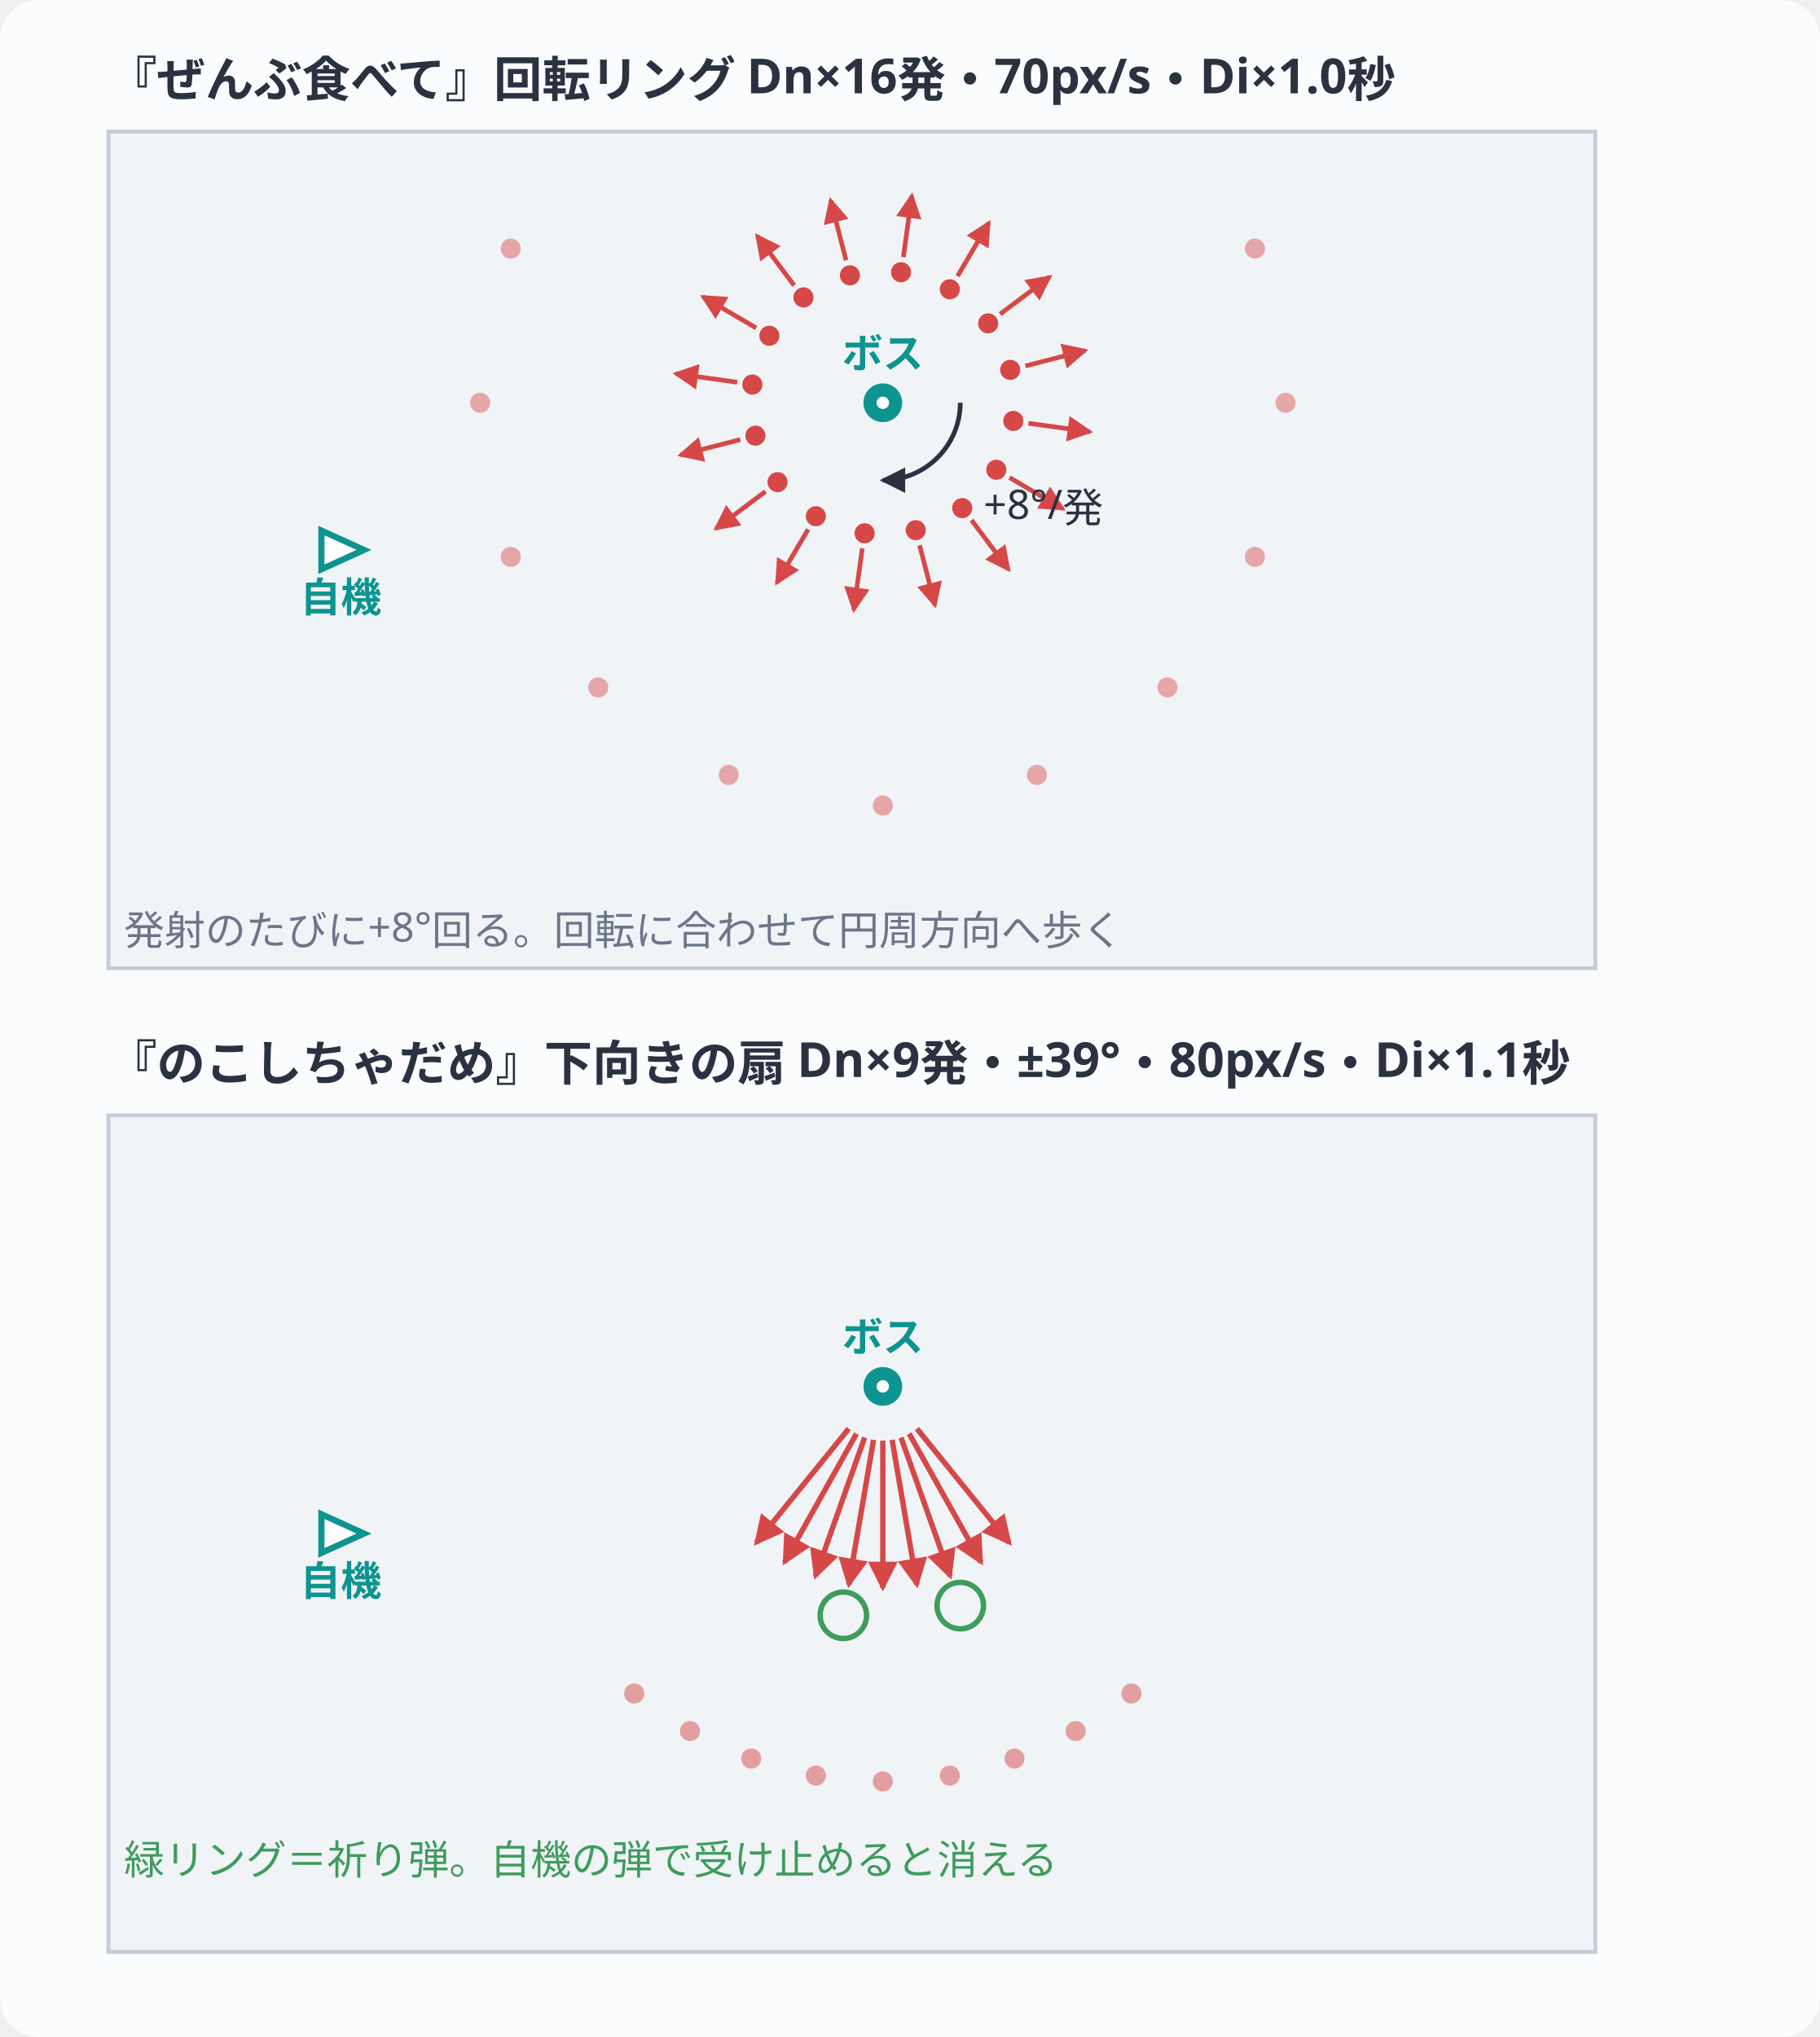
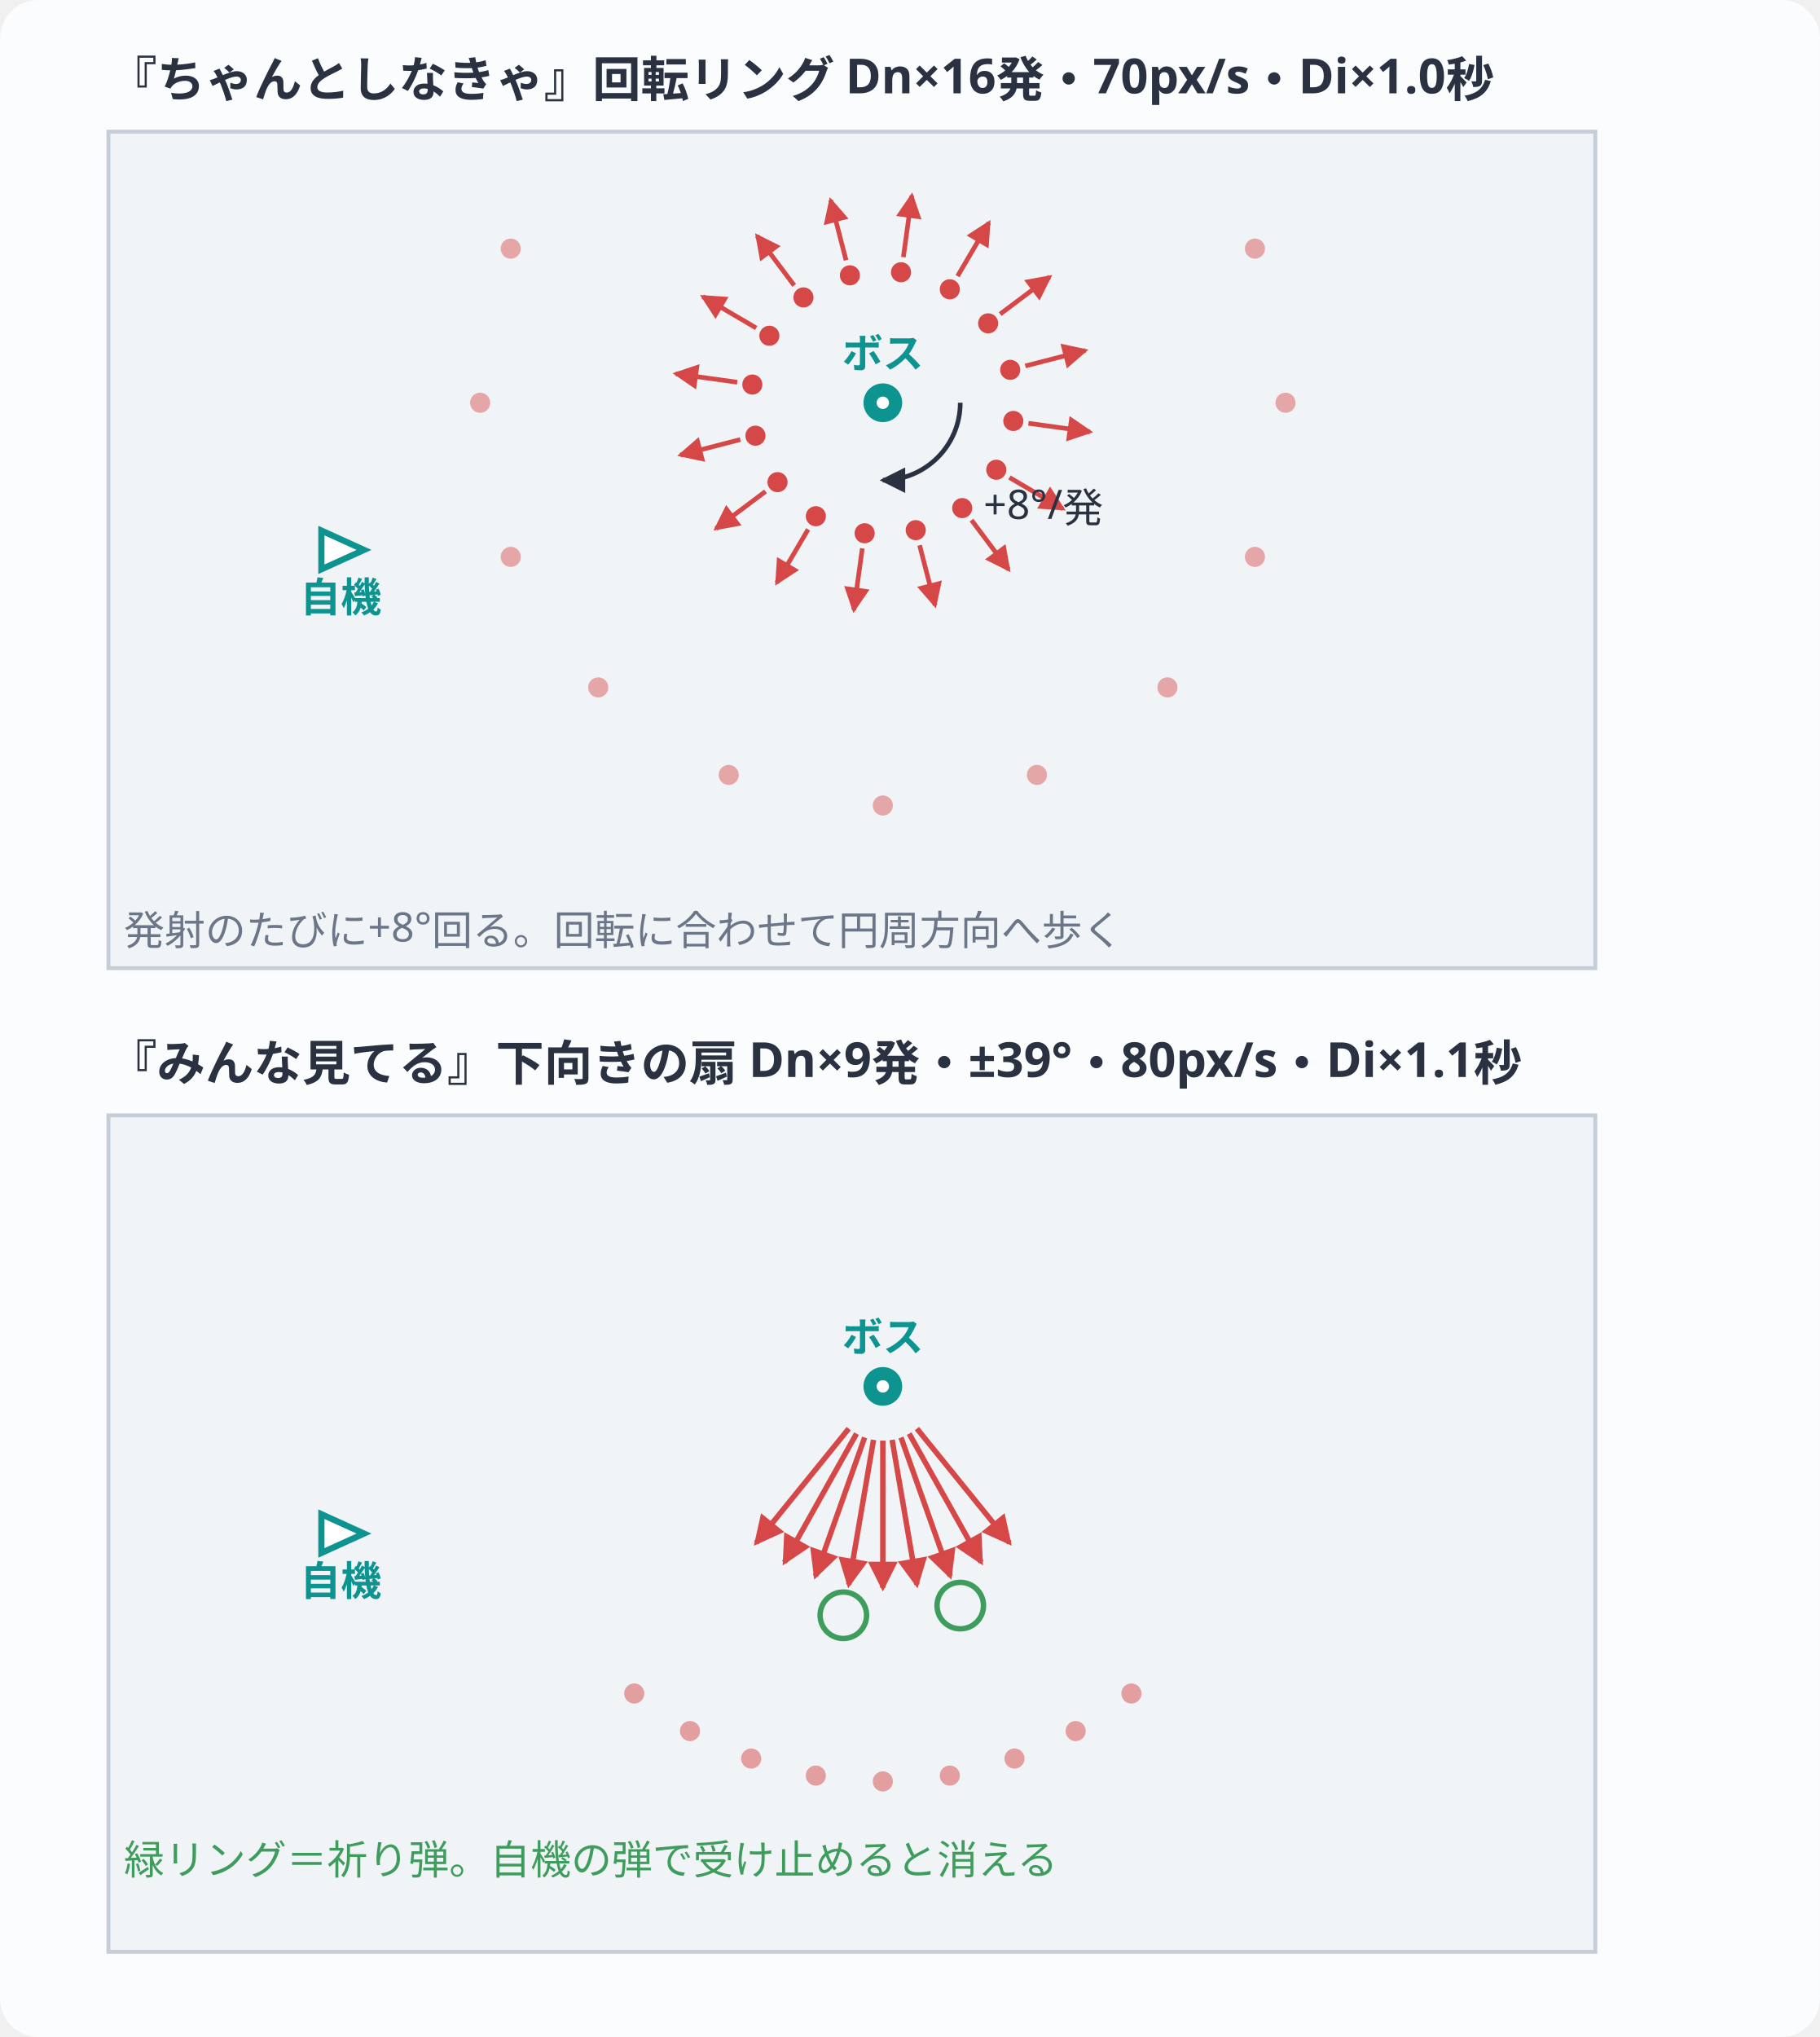
<svg xmlns="http://www.w3.org/2000/svg" viewBox="0 0 470 526" font-family="'Hiragino Sans','Noto Sans JP','Yu Gothic UI',Meiryo,sans-serif">
  <defs>
    <marker id="mI" viewBox="0 0 8 8" refX="7" refY="4" markerWidth="5.5" markerHeight="5.5" orient="auto">
      <path d="M0,0L8,4L0,8z" fill="#2A3242" />
    </marker>
    <marker id="mT" viewBox="0 0 8 8" refX="7" refY="4" markerWidth="5.5" markerHeight="5.5" orient="auto">
      <path d="M0,0L8,4L0,8z" fill="#0E9490" />
    </marker>
    <marker id="mR" viewBox="0 0 8 8" refX="7" refY="4" markerWidth="5.5" markerHeight="5.5" orient="auto">
      <path d="M0,0L8,4L0,8z" fill="#D64848" />
    </marker>
    <marker id="mG" viewBox="0 0 8 8" refX="7" refY="4" markerWidth="6" markerHeight="6" orient="auto">
      <path d="M0,0L8,4L0,8z" fill="#3E9C5C" />
    </marker>
  </defs>
  <rect x="0" y="0" width="470" height="526" rx="10" fill="#FBFCFD" />
-   <text x="28" y="25" font-size="12.5" font-weight="700" fill="#2A3242">『ぜんぶ食べて』回転リング Dn×16発・70px/s・Di×1.0秒</text>
+   <text x="28" y="25" font-size="12.5" font-weight="700" fill="#2A3242">『ちゃんとしなきゃ』回転リング Dn×16発・70px/s・Di×1.0秒</text>
  <clipPath id="c10">
    <rect x="28" y="34" width="384" height="216" />
  </clipPath>
  <rect x="28" y="34" width="384" height="216" fill="#F1F4F7" stroke="#C4CDD8" />
  <g clip-path="url(#c10)">
    <circle cx="232.7" cy="70.3" r="2.6" fill="#D64848" opacity="1" />
    <line x1="233.3" y1="66.4" x2="235.5" y2="50.5" stroke="#D64848" stroke-width="1.2" opacity="1" marker-end="url(#mR)" />
    <circle cx="228" cy="0" r="2.6" fill="#D64848" opacity="0.45" />
    <circle cx="245.3" cy="74.7" r="2.6" fill="#D64848" opacity="1" />
    <line x1="247.3" y1="71.3" x2="255.4" y2="57.5" stroke="#D64848" stroke-width="1.2" opacity="1" marker-end="url(#mR)" />
    <circle cx="267.8" cy="7.9" r="2.6" fill="#D64848" opacity="0.45" />
    <circle cx="255.2" cy="83.5" r="2.6" fill="#D64848" opacity="1" />
    <line x1="258.3" y1="81.1" x2="271.1" y2="71.5" stroke="#D64848" stroke-width="1.2" opacity="1" marker-end="url(#mR)" />
    <circle cx="301.5" cy="30.5" r="2.6" fill="#D64848" opacity="0.45" />
    <circle cx="260.9" cy="95.5" r="2.6" fill="#D64848" opacity="1" />
    <line x1="264.8" y1="94.5" x2="280.3" y2="90.5" stroke="#D64848" stroke-width="1.2" opacity="1" marker-end="url(#mR)" />
    <circle cx="324.1" cy="64.2" r="2.6" fill="#D64848" opacity="0.45" />
    <circle cx="261.7" cy="108.7" r="2.6" fill="#D64848" opacity="1" />
    <line x1="265.6" y1="109.3" x2="281.5" y2="111.5" stroke="#D64848" stroke-width="1.2" opacity="1" marker-end="url(#mR)" />
    <circle cx="332" cy="104" r="2.6" fill="#D64848" opacity="0.45" />
    <circle cx="257.3" cy="121.3" r="2.6" fill="#D64848" opacity="1" />
    <line x1="260.7" y1="123.3" x2="274.5" y2="131.4" stroke="#D64848" stroke-width="1.2" opacity="1" marker-end="url(#mR)" />
    <circle cx="324.1" cy="143.8" r="2.6" fill="#D64848" opacity="0.45" />
    <circle cx="248.5" cy="131.2" r="2.6" fill="#D64848" opacity="1" />
    <line x1="250.9" y1="134.3" x2="260.5" y2="147.1" stroke="#D64848" stroke-width="1.2" opacity="1" marker-end="url(#mR)" />
    <circle cx="301.5" cy="177.5" r="2.6" fill="#D64848" opacity="0.45" />
    <circle cx="236.5" cy="136.9" r="2.6" fill="#D64848" opacity="1" />
    <line x1="237.5" y1="140.8" x2="241.5" y2="156.3" stroke="#D64848" stroke-width="1.2" opacity="1" marker-end="url(#mR)" />
    <circle cx="267.8" cy="200.1" r="2.6" fill="#D64848" opacity="0.45" />
    <circle cx="223.3" cy="137.7" r="2.6" fill="#D64848" opacity="1" />
    <line x1="222.7" y1="141.6" x2="220.5" y2="157.5" stroke="#D64848" stroke-width="1.2" opacity="1" marker-end="url(#mR)" />
    <circle cx="228" cy="208" r="2.6" fill="#D64848" opacity="0.45" />
    <circle cx="210.7" cy="133.3" r="2.6" fill="#D64848" opacity="1" />
    <line x1="208.7" y1="136.7" x2="200.6" y2="150.5" stroke="#D64848" stroke-width="1.2" opacity="1" marker-end="url(#mR)" />
    <circle cx="188.2" cy="200.1" r="2.6" fill="#D64848" opacity="0.45" />
    <circle cx="200.8" cy="124.5" r="2.6" fill="#D64848" opacity="1" />
    <line x1="197.7" y1="126.9" x2="184.9" y2="136.5" stroke="#D64848" stroke-width="1.2" opacity="1" marker-end="url(#mR)" />
    <circle cx="154.5" cy="177.5" r="2.6" fill="#D64848" opacity="0.45" />
    <circle cx="195.1" cy="112.5" r="2.6" fill="#D64848" opacity="1" />
    <line x1="191.2" y1="113.5" x2="175.7" y2="117.5" stroke="#D64848" stroke-width="1.2" opacity="1" marker-end="url(#mR)" />
    <circle cx="131.9" cy="143.8" r="2.6" fill="#D64848" opacity="0.45" />
    <circle cx="194.3" cy="99.3" r="2.6" fill="#D64848" opacity="1" />
    <line x1="190.4" y1="98.7" x2="174.5" y2="96.5" stroke="#D64848" stroke-width="1.2" opacity="1" marker-end="url(#mR)" />
    <circle cx="124" cy="104" r="2.6" fill="#D64848" opacity="0.45" />
    <circle cx="198.7" cy="86.7" r="2.6" fill="#D64848" opacity="1" />
    <line x1="195.3" y1="84.7" x2="181.5" y2="76.6" stroke="#D64848" stroke-width="1.2" opacity="1" marker-end="url(#mR)" />
    <circle cx="131.9" cy="64.2" r="2.6" fill="#D64848" opacity="0.45" />
    <circle cx="207.5" cy="76.8" r="2.6" fill="#D64848" opacity="1" />
    <line x1="205.1" y1="73.7" x2="195.5" y2="60.9" stroke="#D64848" stroke-width="1.2" opacity="1" marker-end="url(#mR)" />
    <circle cx="154.5" cy="30.5" r="2.6" fill="#D64848" opacity="0.45" />
    <circle cx="219.5" cy="71.1" r="2.6" fill="#D64848" opacity="1" />
    <line x1="218.5" y1="67.2" x2="214.5" y2="51.7" stroke="#D64848" stroke-width="1.2" opacity="1" marker-end="url(#mR)" />
    <circle cx="188.2" cy="7.9" r="2.6" fill="#D64848" opacity="0.45" />
    <text x="32" y="244" font-size="10.5" fill="#6B7688" text-anchor="start">発射のたびに+8°回る。回転に合わせて円周方向へ歩く</text>
    <path d="M 248 104 A 20 20 0 0 1 228 124" fill="none" stroke="#2A3242" stroke-width="1.2" marker-end="url(#mI)" />
    <text x="254" y="134" font-size="10.5" fill="#2A3242" text-anchor="start">+8°/発</text>
  </g>
  <circle cx="228" cy="104" r="5" fill="#0E9490" />
  <circle cx="228" cy="104" r="1.6" fill="#fff" />
  <text x="228" y="95" font-size="10.5" fill="#0E9490" font-weight="700" text-anchor="middle">ボス</text>
  <path d="M94,142 L83,137 L83,147 z" fill="#fff" stroke="#0E9490" stroke-width="1.6" />
  <text x="88" y="158" font-size="10.5" fill="#0E9490" font-weight="700" text-anchor="middle">自機</text>
-   <text x="28" y="279" font-size="12.5" font-weight="700" fill="#2A3242">『のこしちゃだめ』下向きの扇 Dn×9発・±39°・80px/s・Di×1.1秒</text>
+   <text x="28" y="279" font-size="12.5" font-weight="700" fill="#2A3242">『みんな見てる』下向きの扇 Dn×9発・±39°・80px/s・Di×1.1秒</text>
  <clipPath id="c11">
    <rect x="28" y="288" width="384" height="216" />
  </clipPath>
  <rect x="28" y="288" width="384" height="216" fill="#F1F4F7" stroke="#C4CDD8" />
  <g clip-path="url(#c11)">
    <line x1="236.8" y1="368.9" x2="260.7" y2="398.4" stroke="#D64848" stroke-width="1.4" opacity="1" marker-end="url(#mR)" />
    <circle cx="292.2" cy="437.3" r="2.6" fill="#D64848" opacity="0.5" />
    <line x1="234.8" y1="370.2" x2="253.4" y2="403.4" stroke="#D64848" stroke-width="1.4" opacity="1" marker-end="url(#mR)" />
    <circle cx="277.8" cy="447" r="2.6" fill="#D64848" opacity="0.5" />
    <line x1="232.7" y1="371.2" x2="245.4" y2="407" stroke="#D64848" stroke-width="1.4" opacity="1" marker-end="url(#mR)" />
    <circle cx="262" cy="454.1" r="2.6" fill="#D64848" opacity="0.5" />
    <circle cx="248" cy="414.6" r="6" fill="none" stroke="#3E9C5C" stroke-width="1.4" />
    <line x1="230.4" y1="371.8" x2="236.8" y2="409.2" stroke="#D64848" stroke-width="1.4" opacity="1" marker-end="url(#mR)" />
    <circle cx="245.3" cy="458.5" r="2.6" fill="#D64848" opacity="0.5" />
    <line x1="228" y1="372" x2="228" y2="410" stroke="#D64848" stroke-width="1.4" opacity="1" marker-end="url(#mR)" />
    <circle cx="228" cy="460" r="2.6" fill="#D64848" opacity="0.5" />
    <line x1="225.6" y1="371.8" x2="219.2" y2="409.2" stroke="#D64848" stroke-width="1.4" opacity="1" marker-end="url(#mR)" />
    <circle cx="210.7" cy="458.5" r="2.6" fill="#D64848" opacity="0.5" />
    <circle cx="217.8" cy="417.1" r="6" fill="none" stroke="#3E9C5C" stroke-width="1.4" />
    <line x1="223.3" y1="371.2" x2="210.6" y2="407" stroke="#D64848" stroke-width="1.4" opacity="1" marker-end="url(#mR)" />
    <circle cx="194" cy="454.1" r="2.6" fill="#D64848" opacity="0.5" />
    <line x1="221.2" y1="370.2" x2="202.6" y2="403.4" stroke="#D64848" stroke-width="1.4" opacity="1" marker-end="url(#mR)" />
    <circle cx="178.2" cy="447" r="2.6" fill="#D64848" opacity="0.5" />
    <line x1="219.2" y1="368.9" x2="195.3" y2="398.4" stroke="#D64848" stroke-width="1.4" opacity="1" marker-end="url(#mR)" />
    <circle cx="163.8" cy="437.3" r="2.6" fill="#D64848" opacity="0.5" />
    <text x="32" y="484" font-size="10.5" fill="#3E9C5C" text-anchor="start">緑リング＝祈り弾。自機の弾で受け止めると消える</text>
  </g>
  <circle cx="228" cy="358" r="5" fill="#0E9490" />
  <circle cx="228" cy="358" r="1.6" fill="#fff" />
  <text x="228" y="349" font-size="10.5" fill="#0E9490" font-weight="700" text-anchor="middle">ボス</text>
  <path d="M94,396 L83,391 L83,401 z" fill="#fff" stroke="#0E9490" stroke-width="1.6" />
  <text x="88" y="412" font-size="10.5" fill="#0E9490" font-weight="700" text-anchor="middle">自機</text>
</svg>
